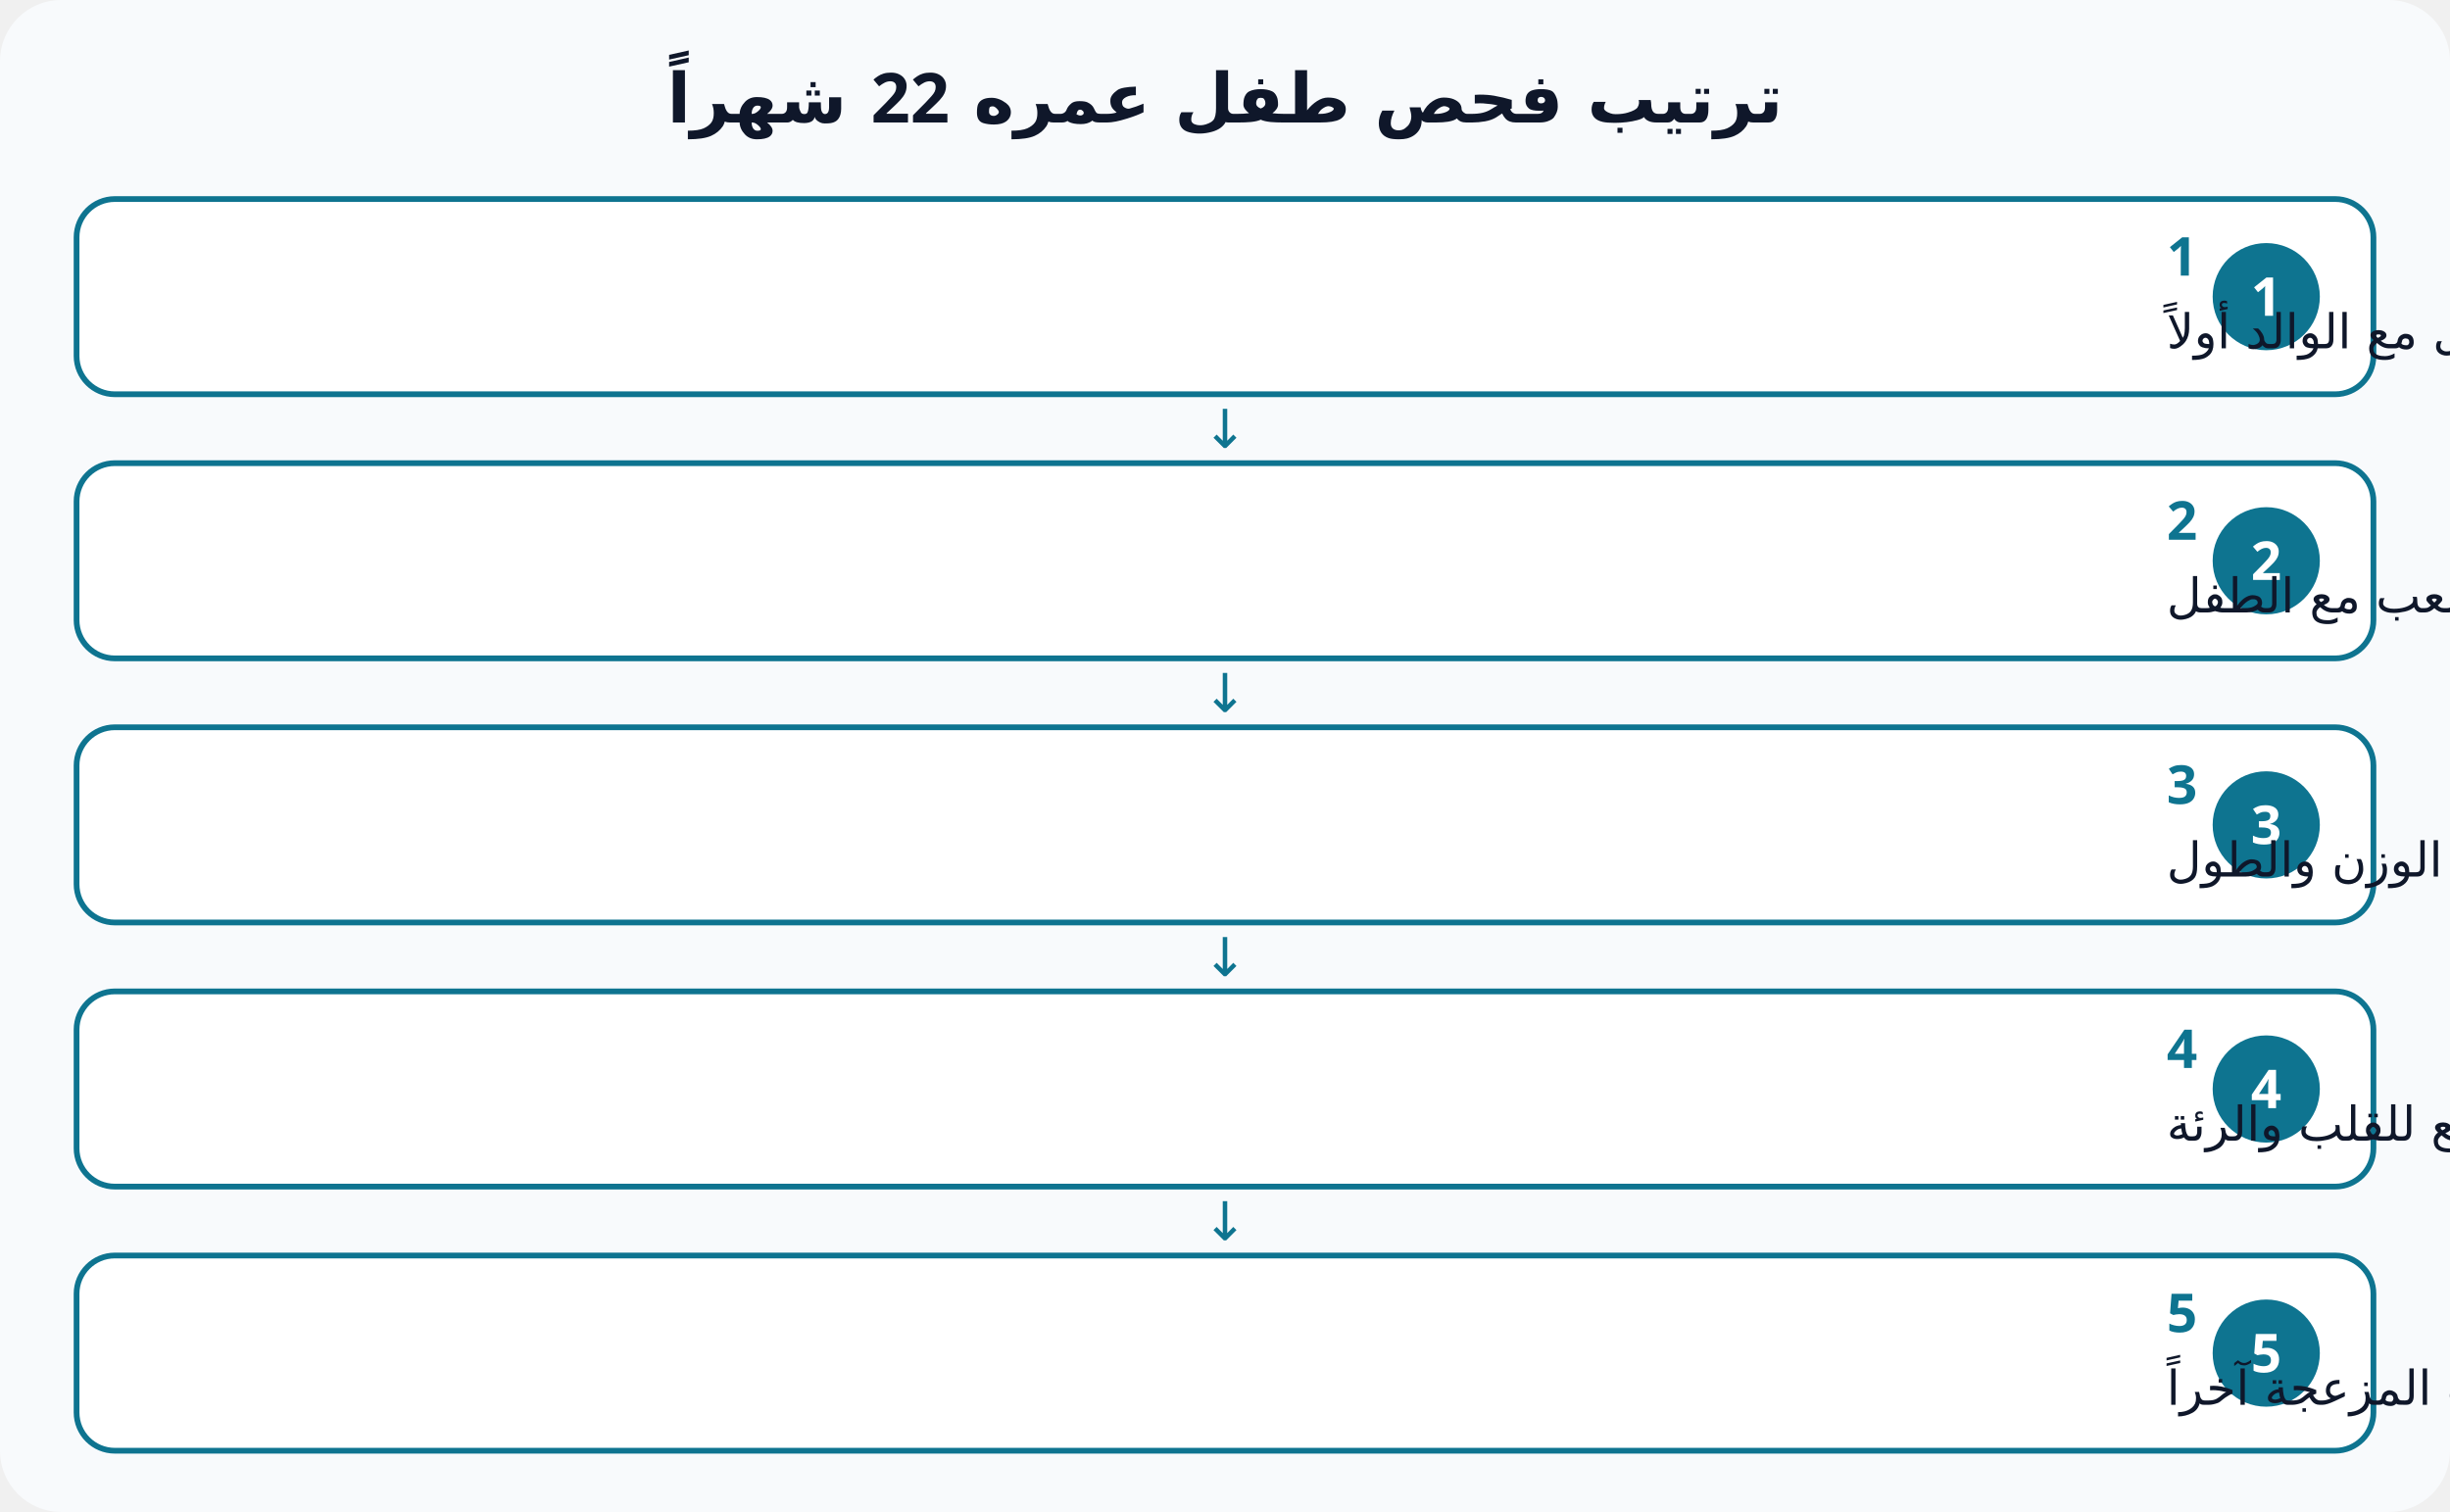
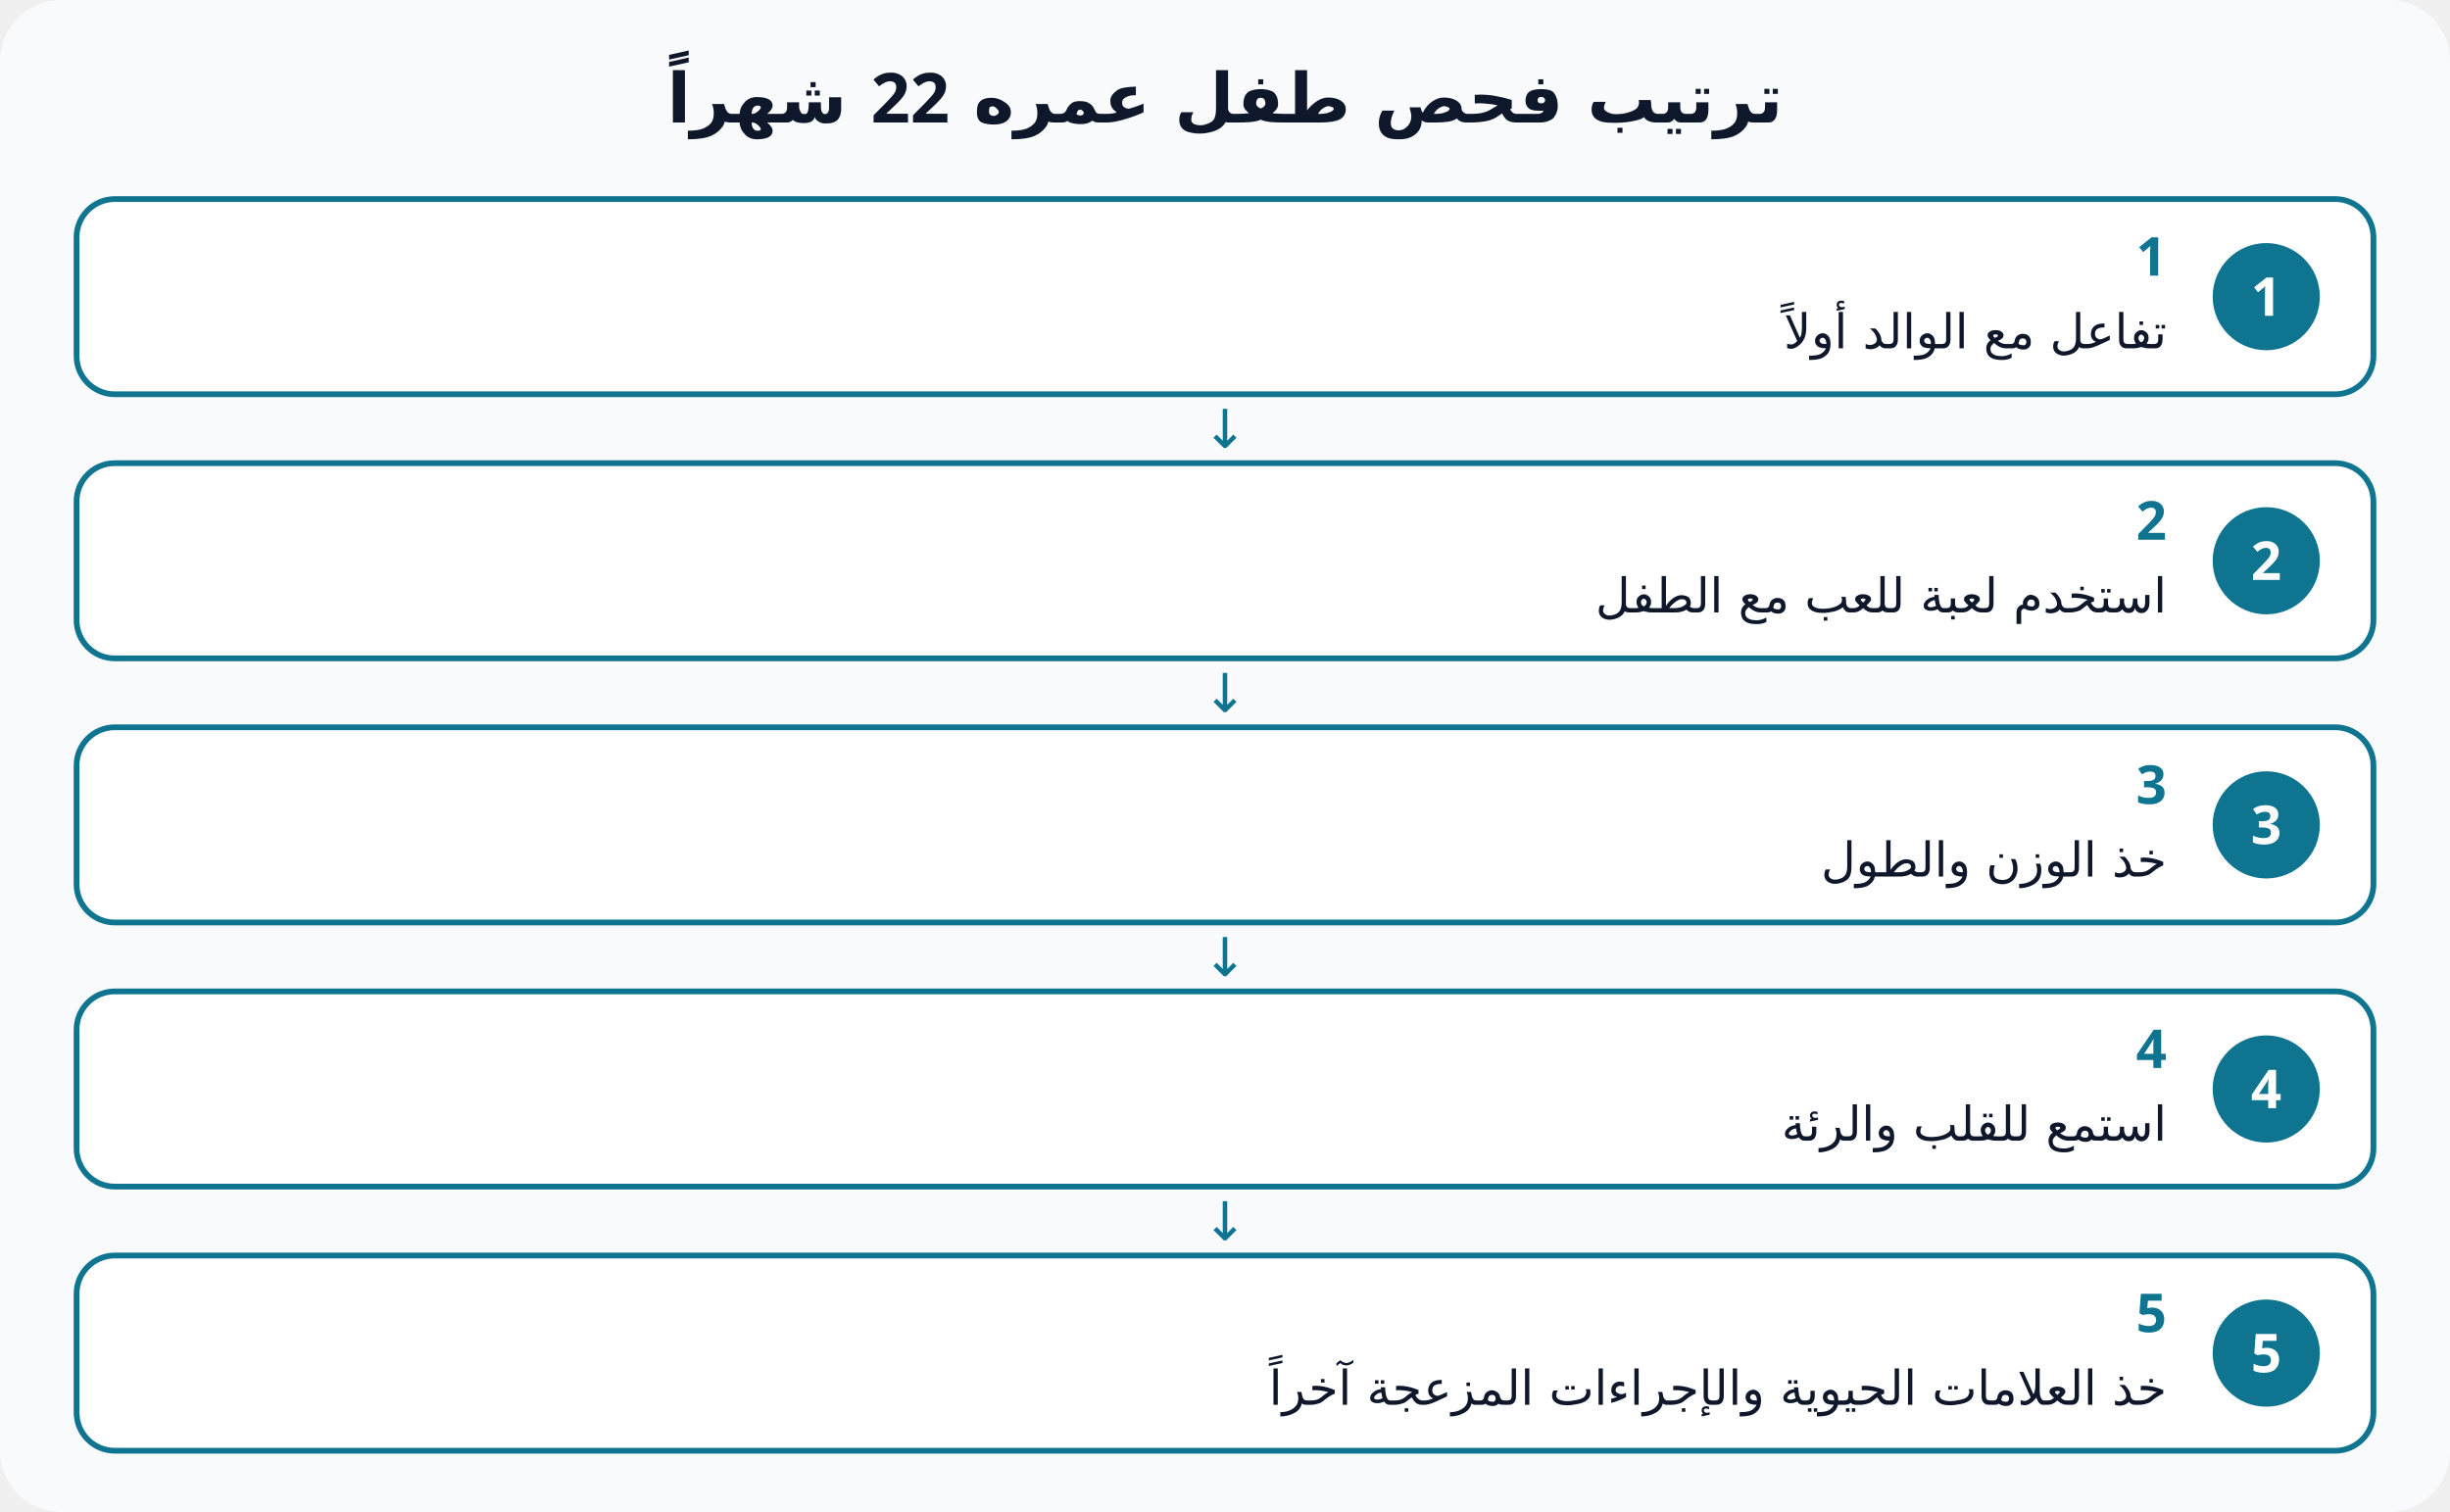
<svg xmlns="http://www.w3.org/2000/svg" viewBox="0 0 640 395" font-family="Cairo, Tahoma, sans-serif" direction="rtl">
  <rect width="640" height="395" rx="16" fill="#f8fafc" />
  <text x="320" y="32" text-anchor="middle" font-size="18" font-weight="800" fill="#0f172a">ترتيب فحص طفل عمره 22 شهراً</text>
  <rect x="20" y="52" width="600" height="51" rx="10" fill="#fff" stroke="#0e7490" stroke-width="1.5" />
  <circle cx="592" cy="77.5" r="14" fill="#0e7490" />
  <text x="592" y="82.5" text-anchor="middle" font-size="14" font-weight="800" fill="#fff">1</text>
-   <text x="566" y="72" text-anchor="end" font-size="14" font-weight="800" fill="#0e7490">1</text>
-   <text x="566" y="91" text-anchor="end" font-size="12.5" fill="#0f172a">تفاعل مع الوالد أولاً</text>
+   <text x="566" y="72" text-anchor="start" font-size="14" font-weight="800" fill="#0e7490">1</text>
+   <text x="566" y="91" text-anchor="start" font-size="12.5" fill="#0f172a">تفاعل مع الوالد أولاً</text>
  <text x="320" y="117" text-anchor="middle" font-size="14" fill="#0e7490">↓</text>
  <rect x="20" y="121" width="600" height="51" rx="10" fill="#fff" stroke="#0e7490" stroke-width="1.5" />
  <circle cx="592" cy="146.5" r="14" fill="#0e7490" />
  <text x="592" y="151.5" text-anchor="middle" font-size="14" font-weight="800" fill="#fff">2</text>
-   <text x="566" y="141" text-anchor="end" font-size="14" font-weight="800" fill="#0e7490">2</text>
-   <text x="566" y="160" text-anchor="end" font-size="12.5" fill="#0f172a">استخدم لعبة للعب مع الطفل</text>
+   <text x="566" y="141" text-anchor="start" font-size="14" font-weight="800" fill="#0e7490">2</text>
+   <text x="566" y="160" text-anchor="start" font-size="12.5" fill="#0f172a">استخدم لعبة للعب مع الطفل</text>
  <text x="320" y="186" text-anchor="middle" font-size="14" fill="#0e7490">↓</text>
  <rect x="20" y="190" width="600" height="51" rx="10" fill="#fff" stroke="#0e7490" stroke-width="1.5" />
  <circle cx="592" cy="215.5" r="14" fill="#0e7490" />
  <text x="592" y="220.5" text-anchor="middle" font-size="14" font-weight="800" fill="#fff">3</text>
-   <text x="566" y="210" text-anchor="end" font-size="14" font-weight="800" fill="#0e7490">3</text>
-   <text x="566" y="229" text-anchor="end" font-size="12.5" fill="#0f172a">خذ الوزن والطول</text>
+   <text x="566" y="210" text-anchor="start" font-size="14" font-weight="800" fill="#0e7490">3</text>
+   <text x="566" y="229" text-anchor="start" font-size="12.5" fill="#0f172a">خذ الوزن والطول</text>
  <text x="320" y="255" text-anchor="middle" font-size="14" fill="#0e7490">↓</text>
  <rect x="20" y="259" width="600" height="51" rx="10" fill="#fff" stroke="#0e7490" stroke-width="1.5" />
  <circle cx="592" cy="284.5" r="14" fill="#0e7490" />
  <text x="592" y="289.5" text-anchor="middle" font-size="14" font-weight="800" fill="#fff">4</text>
-   <text x="566" y="279" text-anchor="end" font-size="14" font-weight="800" fill="#0e7490">4</text>
-   <text x="566" y="298" text-anchor="end" font-size="12.5" fill="#0f172a">استمع للقلب والرئة</text>
+   <text x="566" y="279" text-anchor="start" font-size="14" font-weight="800" fill="#0e7490">4</text>
+   <text x="566" y="298" text-anchor="start" font-size="12.5" fill="#0f172a">استمع للقلب والرئة</text>
  <text x="320" y="324" text-anchor="middle" font-size="14" fill="#0e7490">↓</text>
  <rect x="20" y="328" width="600" height="51" rx="10" fill="#fff" stroke="#0e7490" stroke-width="1.5" />
  <circle cx="592" cy="353.5" r="14" fill="#0e7490" />
  <text x="592" y="358.5" text-anchor="middle" font-size="14" font-weight="800" fill="#fff">5</text>
-   <text x="566" y="348" text-anchor="end" font-size="14" font-weight="800" fill="#0e7490">5</text>
-   <text x="566" y="367" text-anchor="end" font-size="12.5" fill="#0f172a">خذ العلامات الحيوية والإجراءات المزعجة آخراً</text>
+   <text x="566" y="348" text-anchor="start" font-size="14" font-weight="800" fill="#0e7490">5</text>
+   <text x="566" y="367" text-anchor="start" font-size="12.5" fill="#0f172a">خذ العلامات الحيوية والإجراءات المزعجة آخراً</text>
</svg>
